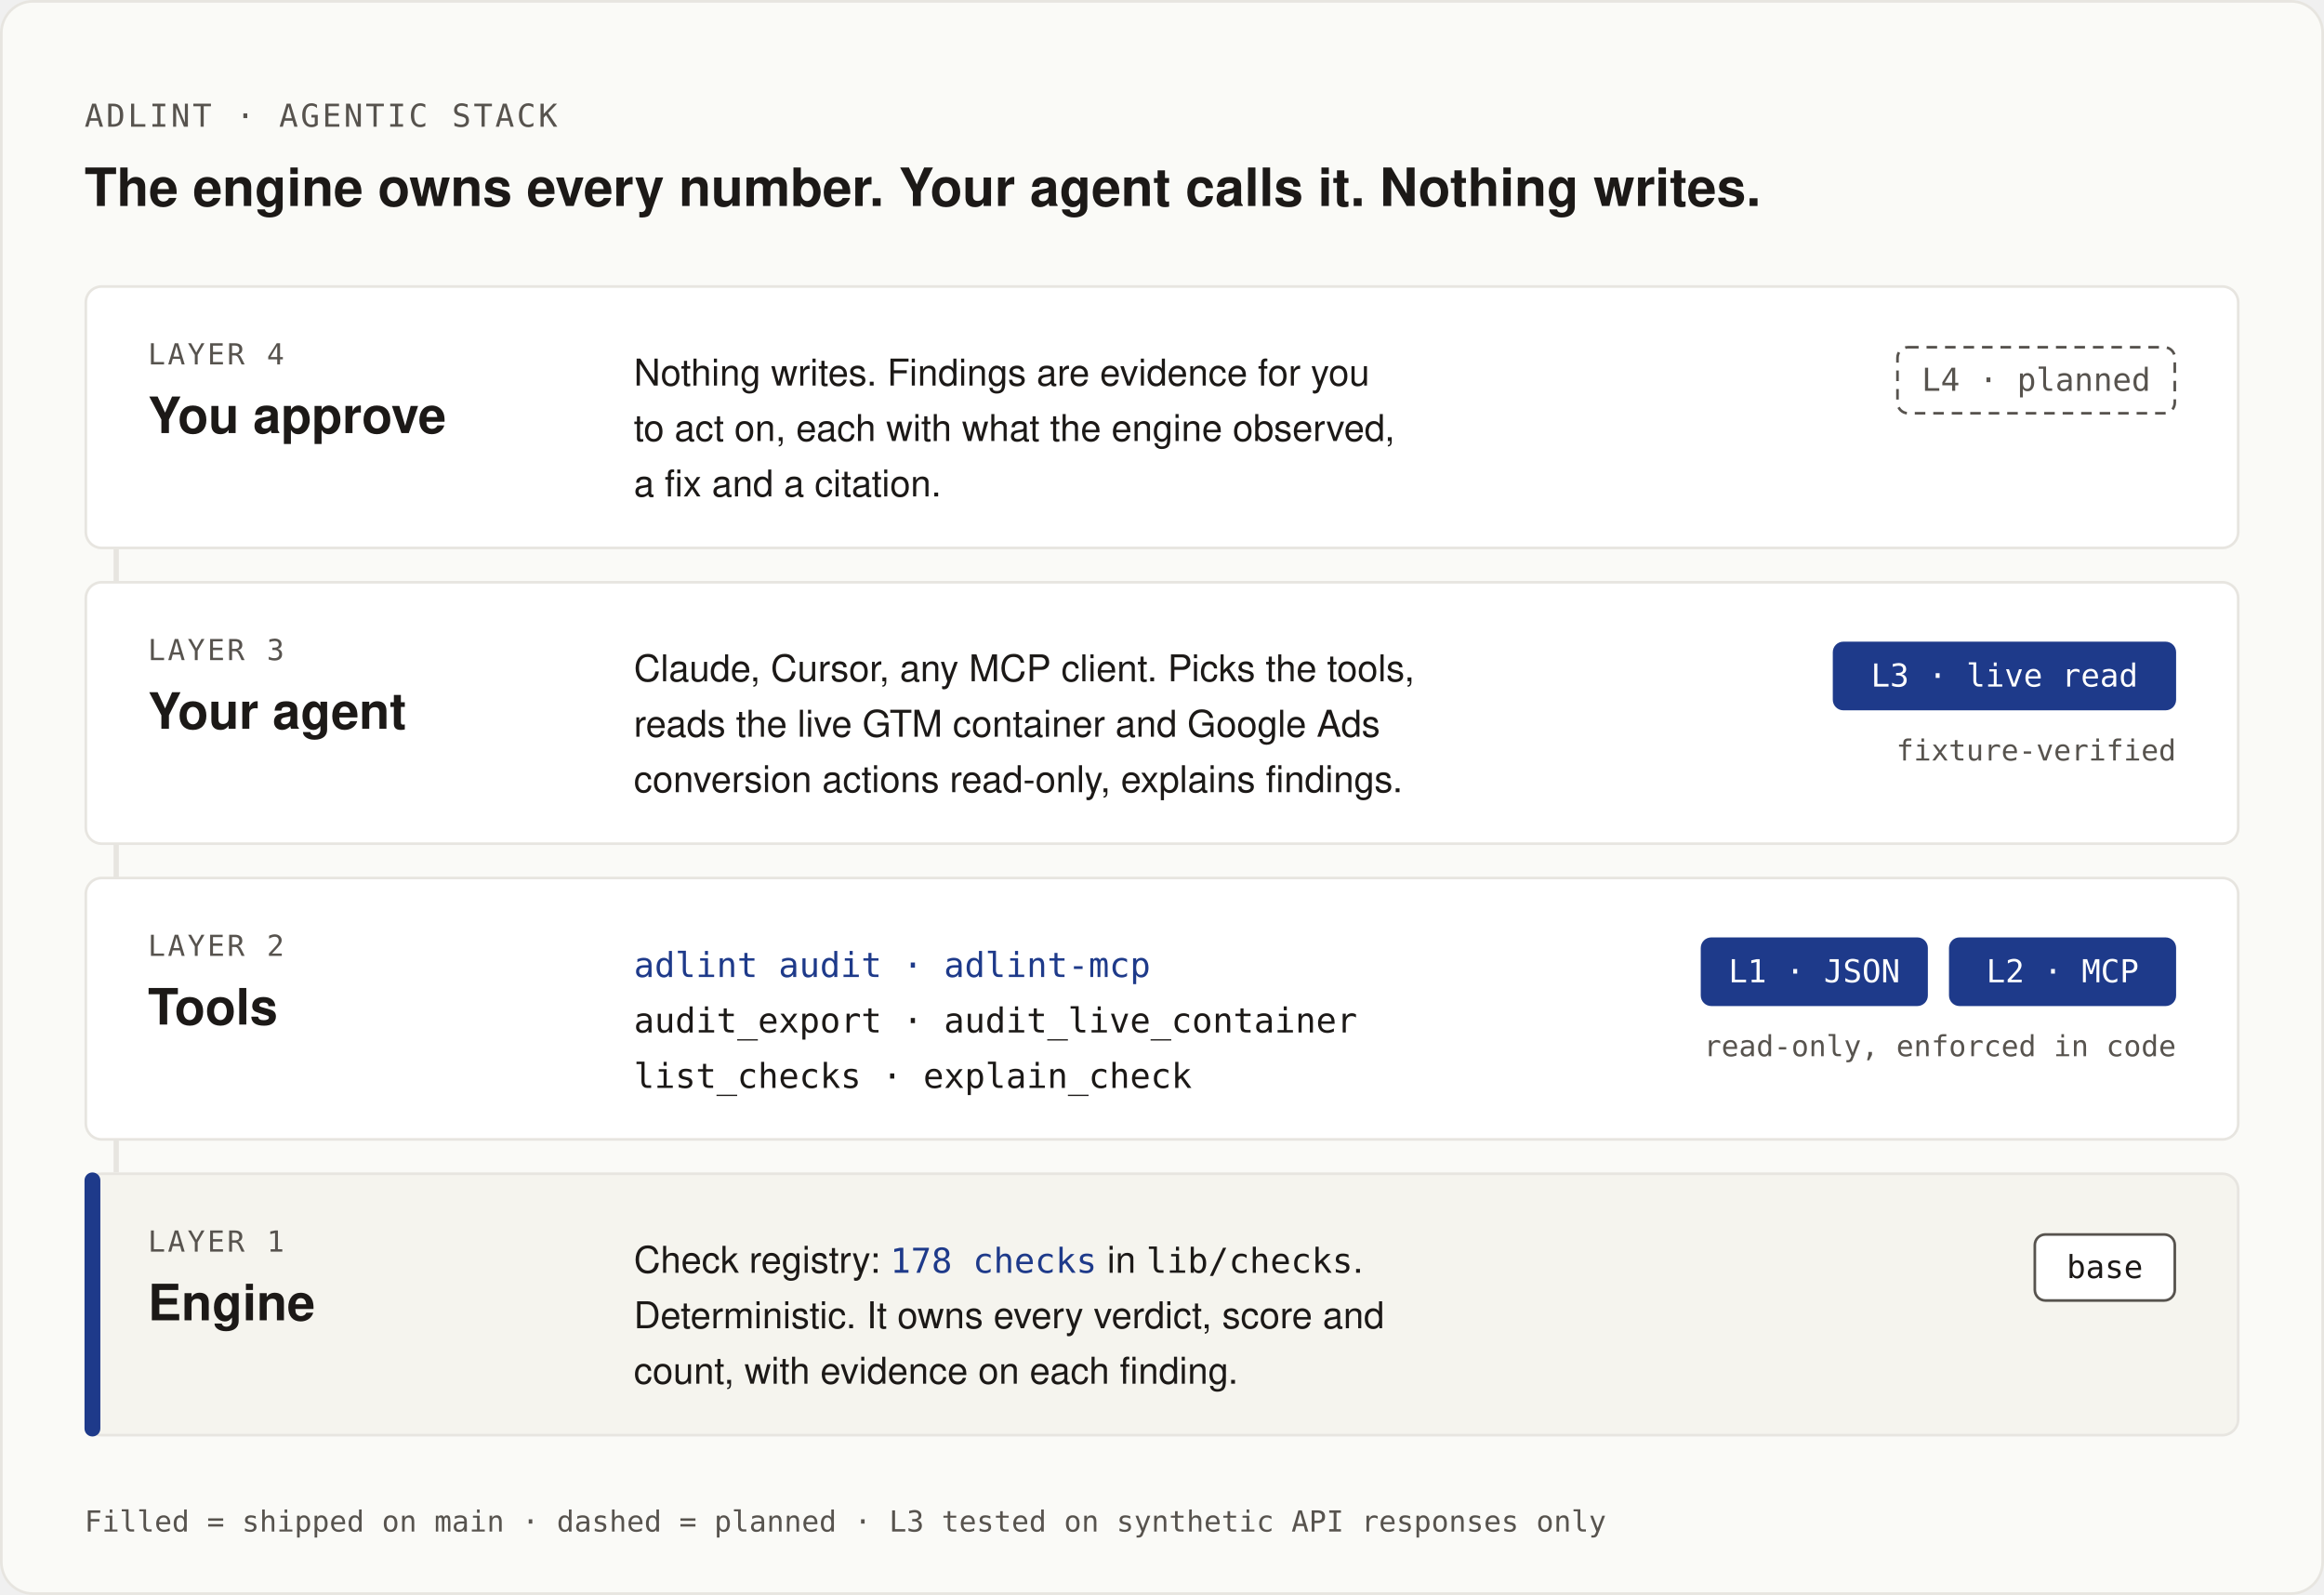
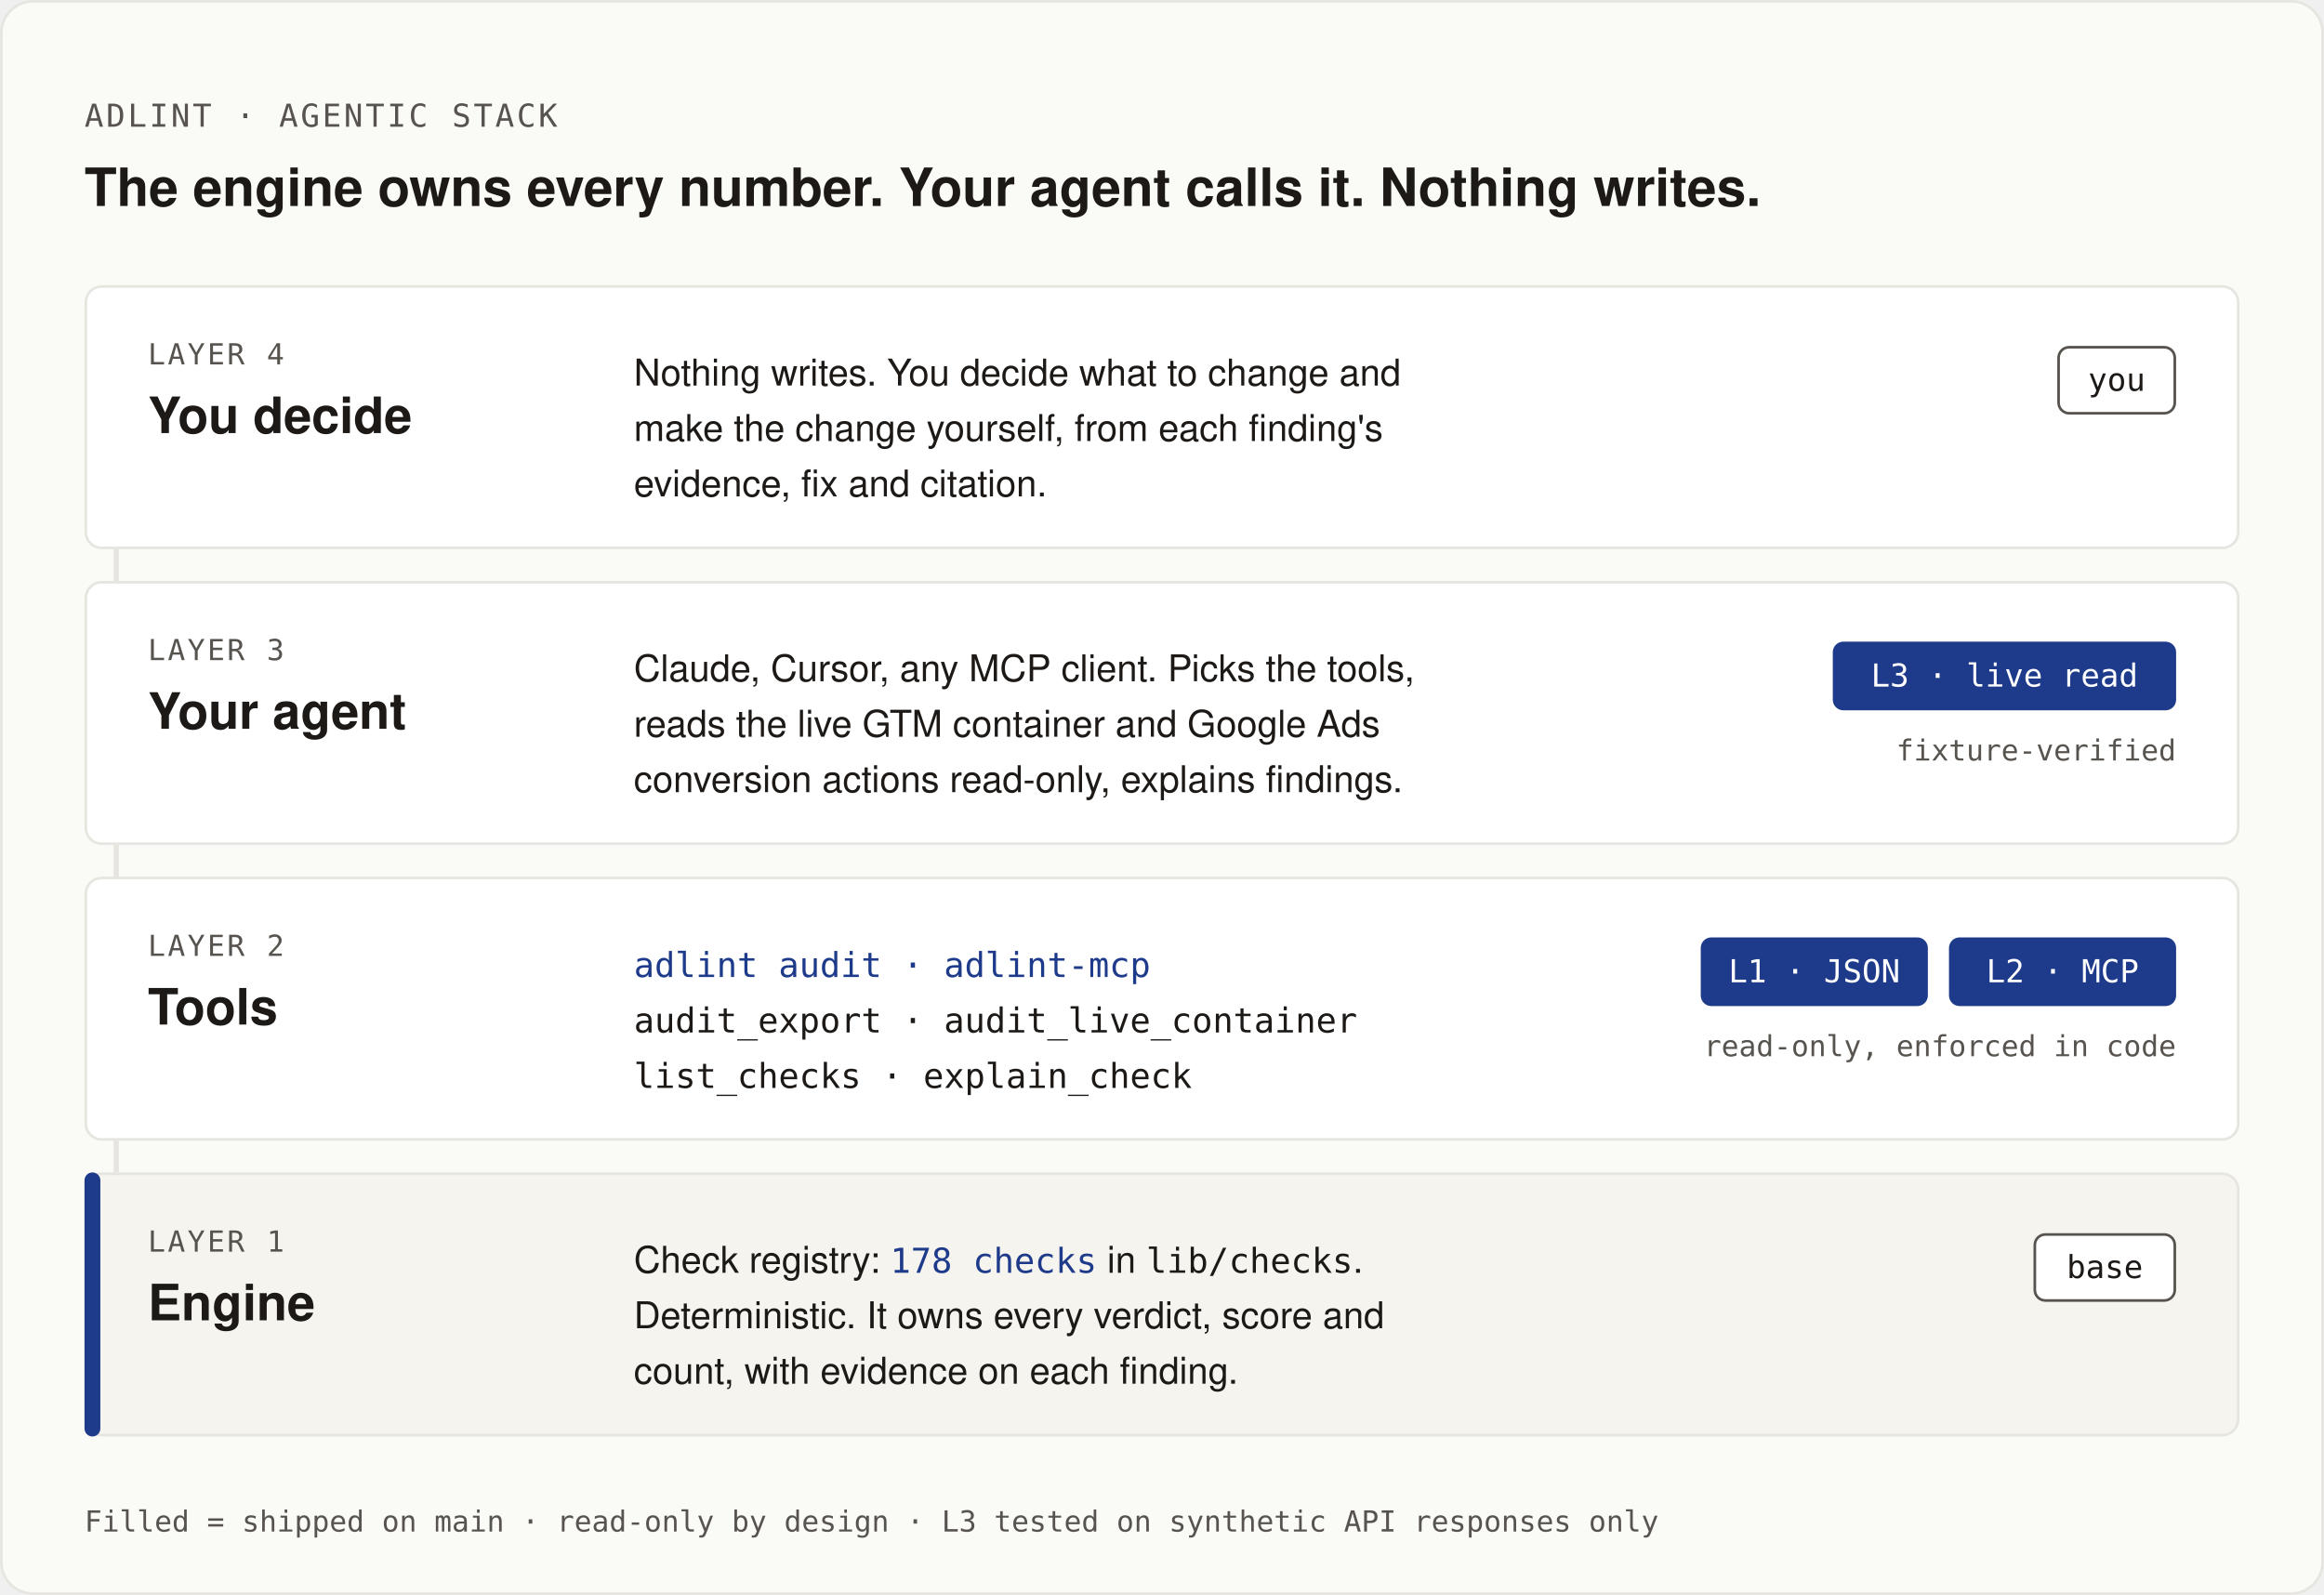
<svg xmlns="http://www.w3.org/2000/svg" width="880" height="604" viewBox="0 0 880 604" role="img" aria-labelledby="t d">
  <style>
    .sans { font-family: 'General Sans', 'Instrument Sans', 'DM Sans', -apple-system, BlinkMacSystemFont, 'Segoe UI', Helvetica, Arial, sans-serif; }
    .mono { font-family: 'Geist Mono', 'IBM Plex Mono', ui-monospace, SFMono-Regular, Menlo, Consolas, monospace; }
    .ink { fill: #1C1917; }
    .muted { fill: #57534E; }
    .accent { fill: #1E3A8A; }
    .title { font-size: 20px; font-weight: 600; }
    .eyebrow { font-size: 12px; letter-spacing: 0.08em; }
    .layer { font-size: 11px; letter-spacing: 0.08em; }
    .name { font-size: 19px; font-weight: 600; }
    .body { font-size: 14px; }
    .code { font-size: 13px; }
    .chip { font-size: 12px; }
    .note { font-size: 11px; }
  </style>
  <rect x="0.5" y="0.5" width="879" height="603" rx="12" fill="#FAFAF7" stroke="#E7E5E0" />
  <text x="32" y="48" class="mono eyebrow muted">ADLINT · AGENTIC STACK</text>
  <text x="32" y="78" class="sans title ink">The engine owns every number. Your agent calls it. Nothing writes.</text>
  <line x1="44" y1="208" x2="44" y2="444" stroke="#E7E5E0" stroke-width="2" />
  <rect x="32.5" y="108.5" width="815" height="99" rx="6" fill="#FFFFFF" stroke="#E7E5E0" />
  <text x="56" y="138" class="mono layer muted">LAYER 4</text>
-   <text x="56" y="164" class="sans name ink">You approve</text>
-   <text x="240" y="146" class="sans body ink">Nothing writes. Findings are evidence for you</text>
-   <text x="240" y="167" class="sans body ink">to act on, each with what the engine observed,</text>
-   <text x="240" y="188" class="sans body ink">a fix and a citation.</text>
-   <rect x="718.5" y="131.5" width="105" height="25" rx="4" fill="none" stroke="#57534E" stroke-dasharray="4 3" />
-   <text x="771" y="148" text-anchor="middle" class="mono chip muted">L4 · planned</text>
+   <text x="56" y="164" class="sans name ink">You decide</text>
+   <text x="240" y="146" class="sans body ink">Nothing writes. You decide what to change and</text>
+   <text x="240" y="167" class="sans body ink">make the change yourself, from each finding's</text>
+   <text x="240" y="188" class="sans body ink">evidence, fix and citation.</text>
+   <rect x="779.5" y="131.5" width="44" height="25" rx="4" fill="#FFFFFF" stroke="#57534E" />
+   <text x="801.5" y="148" text-anchor="middle" class="mono chip ink">you</text>
  <rect x="32.5" y="220.5" width="815" height="99" rx="6" fill="#FFFFFF" stroke="#E7E5E0" />
  <text x="56" y="250" class="mono layer muted">LAYER 3</text>
  <text x="56" y="276" class="sans name ink">Your agent</text>
  <text x="240" y="258" class="sans body ink">Claude, Cursor, any MCP client. Picks the tools,</text>
  <text x="240" y="279" class="sans body ink">reads the live GTM container and Google Ads</text>
  <text x="240" y="300" class="sans body ink">conversion actions read-only, explains findings.</text>
  <rect x="694" y="243" width="130" height="26" rx="4" fill="#1E3A8A" />
  <text x="759" y="260" text-anchor="middle" class="mono chip" fill="#FFFFFF">L3 · live read</text>
  <text x="824" y="288" text-anchor="end" class="mono note muted">fixture-verified</text>
  <rect x="32.5" y="332.5" width="815" height="99" rx="6" fill="#FFFFFF" stroke="#E7E5E0" />
  <text x="56" y="362" class="mono layer muted">LAYER 2</text>
  <text x="56" y="388" class="sans name ink">Tools</text>
  <text x="240" y="370" class="mono code accent">adlint audit  ·  adlint-mcp</text>
  <text x="240" y="391" class="mono code ink">audit_export · audit_live_container</text>
  <text x="240" y="412" class="mono code ink">list_checks · explain_check</text>
  <rect x="644" y="355" width="86" height="26" rx="4" fill="#1E3A8A" />
  <text x="687" y="372" text-anchor="middle" class="mono chip" fill="#FFFFFF">L1 · JSON</text>
  <rect x="738" y="355" width="86" height="26" rx="4" fill="#1E3A8A" />
  <text x="781" y="372" text-anchor="middle" class="mono chip" fill="#FFFFFF">L2 · MCP</text>
  <text x="824" y="400" text-anchor="end" class="mono note muted">read-only, enforced in code</text>
  <rect x="32.5" y="444.5" width="815" height="99" rx="6" fill="#F5F4EE" stroke="#E7E5E0" />
  <rect x="32" y="444" width="6" height="100" rx="3" fill="#1E3A8A" />
  <text x="56" y="474" class="mono layer muted">LAYER 1</text>
  <text x="56" y="500" class="sans name ink">Engine</text>
  <text x="240" y="482" class="sans body ink">Check registry: <tspan class="mono code accent">178 checks</tspan> in <tspan class="mono code">lib/checks</tspan>.</text>
  <text x="240" y="503" class="sans body ink">Deterministic. It owns every verdict, score and</text>
  <text x="240" y="524" class="sans body ink">count, with evidence on each finding.</text>
  <rect x="770.5" y="467.5" width="53" height="25" rx="4" fill="#FFFFFF" stroke="#57534E" />
  <text x="797" y="484" text-anchor="middle" class="mono chip ink">base</text>
-   <text x="32" y="580" class="mono note muted">Filled = shipped on main · dashed = planned · L3 tested on synthetic API responses only</text>
+   <text x="32" y="580" class="mono note muted">Filled = shipped on main · read-only by design · L3 tested on synthetic API responses only</text>
</svg>
